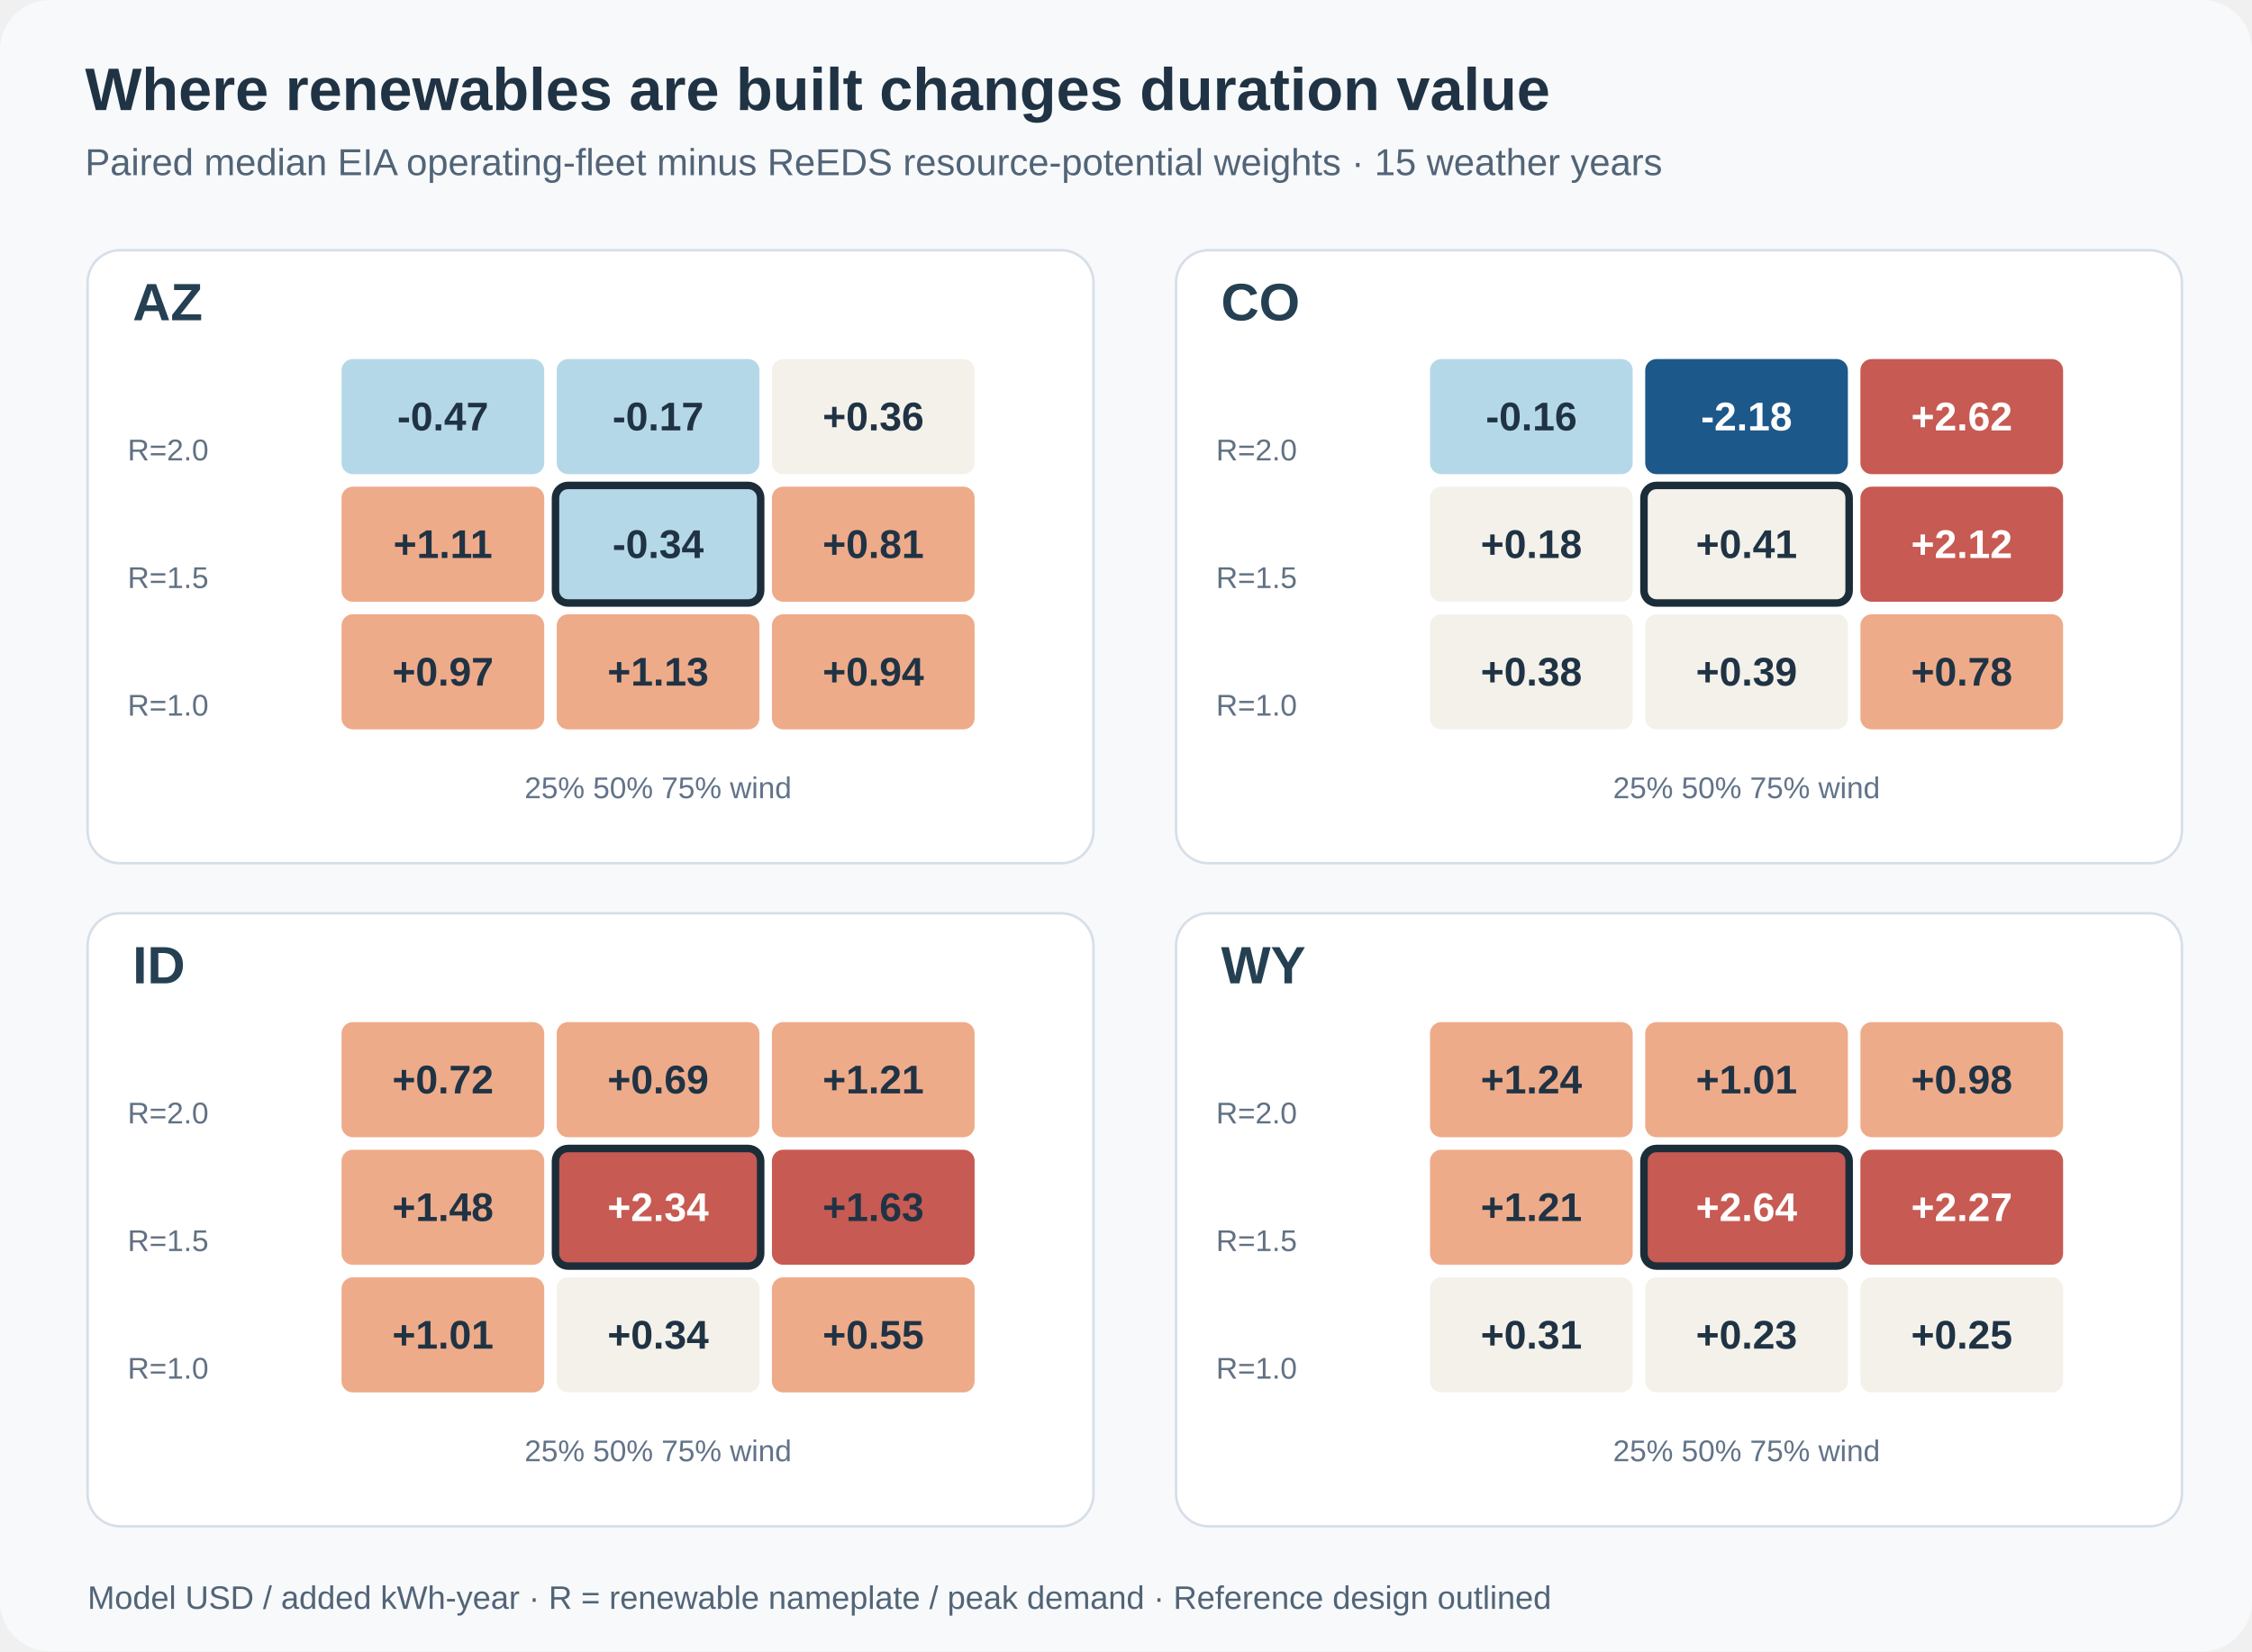
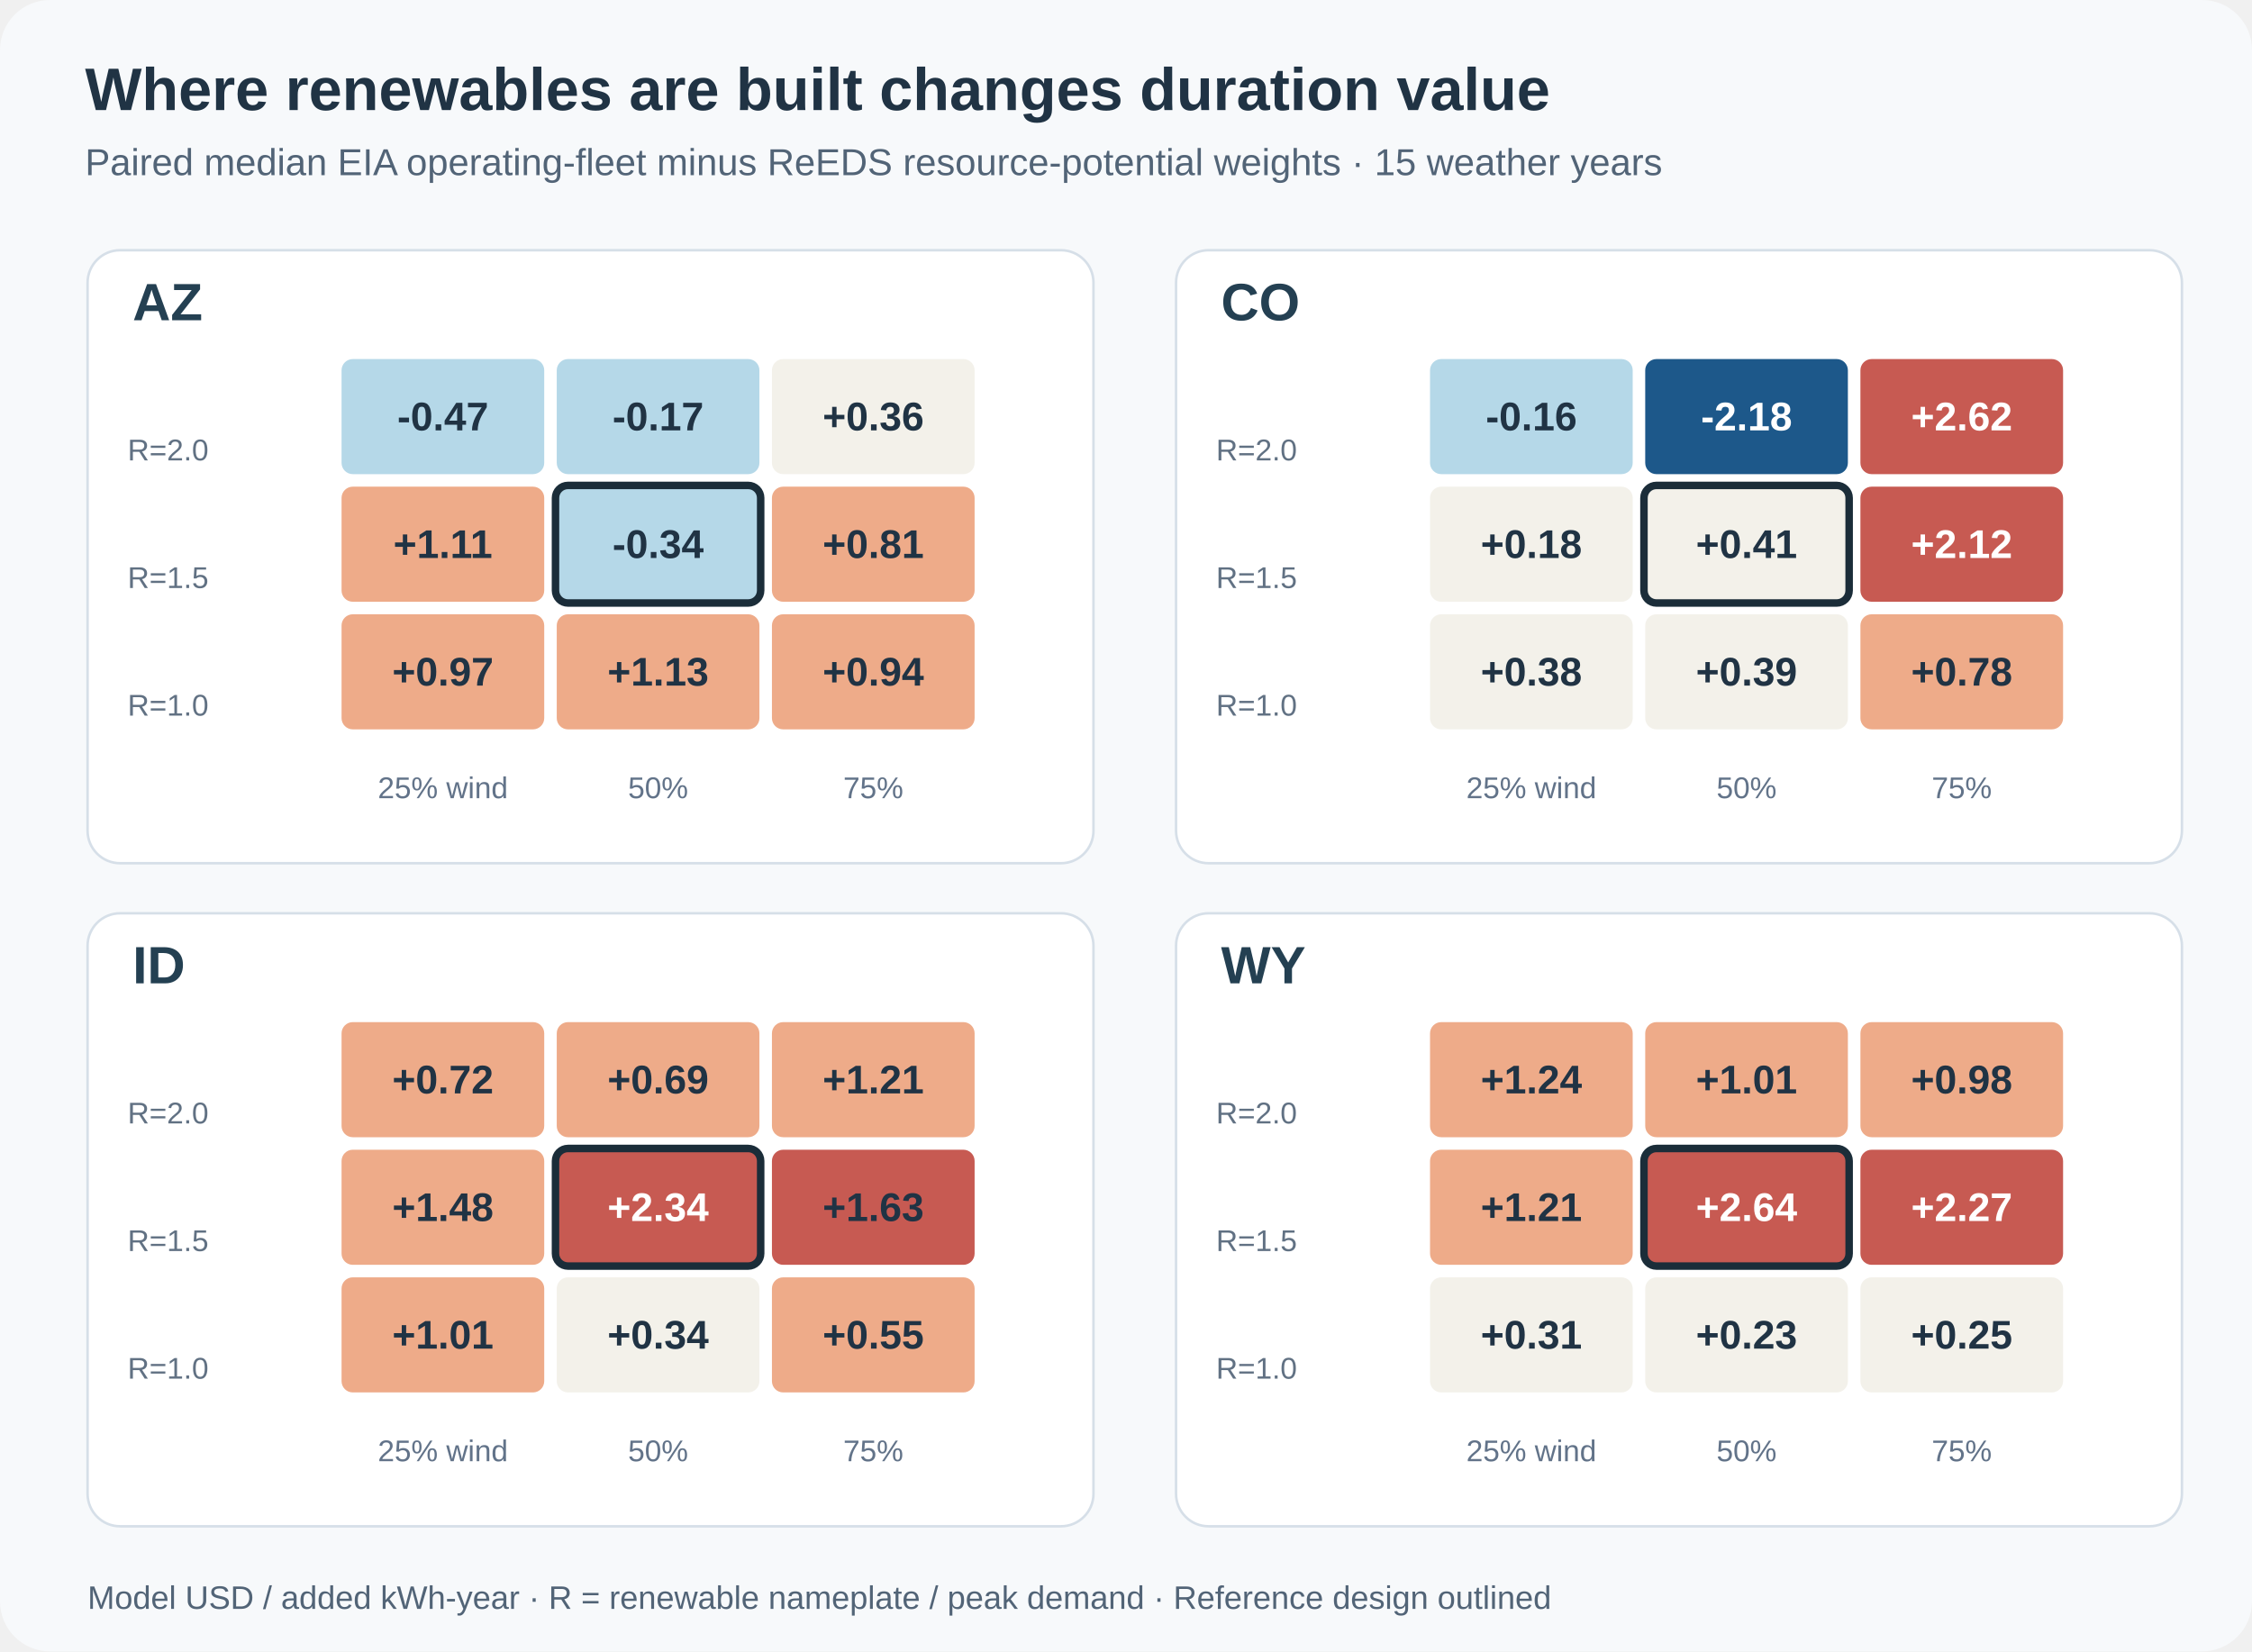
<svg xmlns="http://www.w3.org/2000/svg" viewBox="0 0 900 660" role="img" aria-labelledby="title desc">
  <rect width="900" height="660" rx="20" fill="#f7f9fb" />
  <text x="34" y="44" font-size="24" font-family="Arial,sans-serif" font-weight="700" fill="#203344">Where renewables are built changes duration value</text>
  <text x="34" y="70" font-size="15" font-family="Arial,sans-serif" fill="#526477">Paired median EIA operating-fleet minus ReEDS resource-potential weights · 15 weather years</text>
  <rect x="35" y="100" width="402" height="245" rx="13" fill="#ffffff" stroke="#d6dfe8" />
  <text x="53" y="128" font-size="21" font-weight="700" fill="#244052" font-family="Arial">AZ</text>
  <rect x="136" y="245" width="82" height="47" rx="5" fill="#eeab89" stroke="#fff" stroke-width="1" />
  <text x="177" y="274" text-anchor="middle" font-family="Arial" font-size="16" font-weight="700" fill="#203344">+0.97</text>
  <rect x="222" y="245" width="82" height="47" rx="5" fill="#eeab89" stroke="#fff" stroke-width="1" />
  <text x="263" y="274" text-anchor="middle" font-family="Arial" font-size="16" font-weight="700" fill="#203344">+1.13</text>
  <rect x="308" y="245" width="82" height="47" rx="5" fill="#eeab89" stroke="#fff" stroke-width="1" />
  <text x="349" y="274" text-anchor="middle" font-family="Arial" font-size="16" font-weight="700" fill="#203344">+0.94</text>
  <rect x="136" y="194" width="82" height="47" rx="5" fill="#eeab89" stroke="#fff" stroke-width="1" />
  <text x="177" y="223" text-anchor="middle" font-family="Arial" font-size="16" font-weight="700" fill="#203344">+1.11</text>
  <rect x="222" y="194" width="82" height="47" rx="5" fill="#b5d8e8" stroke="#1b2d39" stroke-width="3" />
  <text x="263" y="223" text-anchor="middle" font-family="Arial" font-size="16" font-weight="700" fill="#203344">-0.34</text>
  <rect x="308" y="194" width="82" height="47" rx="5" fill="#eeab89" stroke="#fff" stroke-width="1" />
  <text x="349" y="223" text-anchor="middle" font-family="Arial" font-size="16" font-weight="700" fill="#203344">+0.81</text>
  <rect x="136" y="143" width="82" height="47" rx="5" fill="#b5d8e8" stroke="#fff" stroke-width="1" />
  <text x="177" y="172" text-anchor="middle" font-family="Arial" font-size="16" font-weight="700" fill="#203344">-0.47</text>
  <rect x="222" y="143" width="82" height="47" rx="5" fill="#b5d8e8" stroke="#fff" stroke-width="1" />
  <text x="263" y="172" text-anchor="middle" font-family="Arial" font-size="16" font-weight="700" fill="#203344">-0.17</text>
  <rect x="308" y="143" width="82" height="47" rx="5" fill="#f3f1ea" stroke="#fff" stroke-width="1" />
  <text x="349" y="172" text-anchor="middle" font-family="Arial" font-size="16" font-weight="700" fill="#203344">+0.36</text>
-   <text x="263" y="319" text-anchor="middle" font-size="12" font-family="Arial" fill="#627389">25%                   50%                   75% wind</text>
+   <text x="177" y="319" text-anchor="middle" font-size="12" font-family="Arial" fill="#627389">25% wind</text>
+   <text x="263" y="319" text-anchor="middle" font-size="12" font-family="Arial" fill="#627389">50%</text>
+   <text x="349" y="319" text-anchor="middle" font-size="12" font-family="Arial" fill="#627389">75%</text>
  <text x="51" y="184" font-size="12" fill="#617183" font-family="Arial">R=2.0</text>
  <text x="51" y="235" font-size="12" fill="#617183" font-family="Arial">R=1.5</text>
  <text x="51" y="286" font-size="12" fill="#617183" font-family="Arial">R=1.0</text>
  <rect x="470" y="100" width="402" height="245" rx="13" fill="#ffffff" stroke="#d6dfe8" />
  <text x="488" y="128" font-size="21" font-weight="700" fill="#244052" font-family="Arial">CO</text>
  <rect x="571" y="245" width="82" height="47" rx="5" fill="#f3f1ea" stroke="#fff" stroke-width="1" />
  <text x="612" y="274" text-anchor="middle" font-family="Arial" font-size="16" font-weight="700" fill="#203344">+0.38</text>
  <rect x="657" y="245" width="82" height="47" rx="5" fill="#f3f1ea" stroke="#fff" stroke-width="1" />
  <text x="698" y="274" text-anchor="middle" font-family="Arial" font-size="16" font-weight="700" fill="#203344">+0.39</text>
  <rect x="743" y="245" width="82" height="47" rx="5" fill="#eeab89" stroke="#fff" stroke-width="1" />
  <text x="784" y="274" text-anchor="middle" font-family="Arial" font-size="16" font-weight="700" fill="#203344">+0.78</text>
  <rect x="571" y="194" width="82" height="47" rx="5" fill="#f3f1ea" stroke="#fff" stroke-width="1" />
  <text x="612" y="223" text-anchor="middle" font-family="Arial" font-size="16" font-weight="700" fill="#203344">+0.18</text>
  <rect x="657" y="194" width="82" height="47" rx="5" fill="#f3f1ea" stroke="#1b2d39" stroke-width="3" />
  <text x="698" y="223" text-anchor="middle" font-family="Arial" font-size="16" font-weight="700" fill="#203344">+0.41</text>
  <rect x="743" y="194" width="82" height="47" rx="5" fill="#c75a52" stroke="#fff" stroke-width="1" />
  <text x="784" y="223" text-anchor="middle" font-family="Arial" font-size="16" font-weight="700" fill="#ffffff">+2.12</text>
  <rect x="571" y="143" width="82" height="47" rx="5" fill="#b5d8e8" stroke="#fff" stroke-width="1" />
  <text x="612" y="172" text-anchor="middle" font-family="Arial" font-size="16" font-weight="700" fill="#203344">-0.16</text>
  <rect x="657" y="143" width="82" height="47" rx="5" fill="#1d588a" stroke="#fff" stroke-width="1" />
  <text x="698" y="172" text-anchor="middle" font-family="Arial" font-size="16" font-weight="700" fill="#ffffff">-2.18</text>
  <rect x="743" y="143" width="82" height="47" rx="5" fill="#c75a52" stroke="#fff" stroke-width="1" />
  <text x="784" y="172" text-anchor="middle" font-family="Arial" font-size="16" font-weight="700" fill="#ffffff">+2.62</text>
-   <text x="698" y="319" text-anchor="middle" font-size="12" font-family="Arial" fill="#627389">25%                   50%                   75% wind</text>
+   <text x="612" y="319" text-anchor="middle" font-size="12" font-family="Arial" fill="#627389">25% wind</text>
+   <text x="698" y="319" text-anchor="middle" font-size="12" font-family="Arial" fill="#627389">50%</text>
+   <text x="784" y="319" text-anchor="middle" font-size="12" font-family="Arial" fill="#627389">75%</text>
  <text x="486" y="184" font-size="12" fill="#617183" font-family="Arial">R=2.0</text>
  <text x="486" y="235" font-size="12" fill="#617183" font-family="Arial">R=1.5</text>
  <text x="486" y="286" font-size="12" fill="#617183" font-family="Arial">R=1.0</text>
  <rect x="35" y="365" width="402" height="245" rx="13" fill="#ffffff" stroke="#d6dfe8" />
  <text x="53" y="393" font-size="21" font-weight="700" fill="#244052" font-family="Arial">ID</text>
  <rect x="136" y="510" width="82" height="47" rx="5" fill="#eeab89" stroke="#fff" stroke-width="1" />
  <text x="177" y="539" text-anchor="middle" font-family="Arial" font-size="16" font-weight="700" fill="#203344">+1.01</text>
  <rect x="222" y="510" width="82" height="47" rx="5" fill="#f3f1ea" stroke="#fff" stroke-width="1" />
  <text x="263" y="539" text-anchor="middle" font-family="Arial" font-size="16" font-weight="700" fill="#203344">+0.34</text>
  <rect x="308" y="510" width="82" height="47" rx="5" fill="#eeab89" stroke="#fff" stroke-width="1" />
  <text x="349" y="539" text-anchor="middle" font-family="Arial" font-size="16" font-weight="700" fill="#203344">+0.55</text>
  <rect x="136" y="459" width="82" height="47" rx="5" fill="#eeab89" stroke="#fff" stroke-width="1" />
  <text x="177" y="488" text-anchor="middle" font-family="Arial" font-size="16" font-weight="700" fill="#203344">+1.48</text>
  <rect x="222" y="459" width="82" height="47" rx="5" fill="#c75a52" stroke="#1b2d39" stroke-width="3" />
  <text x="263" y="488" text-anchor="middle" font-family="Arial" font-size="16" font-weight="700" fill="#ffffff">+2.34</text>
  <rect x="308" y="459" width="82" height="47" rx="5" fill="#c75a52" stroke="#fff" stroke-width="1" />
  <text x="349" y="488" text-anchor="middle" font-family="Arial" font-size="16" font-weight="700" fill="#203344">+1.63</text>
  <rect x="136" y="408" width="82" height="47" rx="5" fill="#eeab89" stroke="#fff" stroke-width="1" />
  <text x="177" y="437" text-anchor="middle" font-family="Arial" font-size="16" font-weight="700" fill="#203344">+0.72</text>
  <rect x="222" y="408" width="82" height="47" rx="5" fill="#eeab89" stroke="#fff" stroke-width="1" />
  <text x="263" y="437" text-anchor="middle" font-family="Arial" font-size="16" font-weight="700" fill="#203344">+0.69</text>
  <rect x="308" y="408" width="82" height="47" rx="5" fill="#eeab89" stroke="#fff" stroke-width="1" />
  <text x="349" y="437" text-anchor="middle" font-family="Arial" font-size="16" font-weight="700" fill="#203344">+1.21</text>
-   <text x="263" y="584" text-anchor="middle" font-size="12" font-family="Arial" fill="#627389">25%                   50%                   75% wind</text>
+   <text x="177" y="584" text-anchor="middle" font-size="12" font-family="Arial" fill="#627389">25% wind</text>
+   <text x="263" y="584" text-anchor="middle" font-size="12" font-family="Arial" fill="#627389">50%</text>
+   <text x="349" y="584" text-anchor="middle" font-size="12" font-family="Arial" fill="#627389">75%</text>
  <text x="51" y="449" font-size="12" fill="#617183" font-family="Arial">R=2.0</text>
  <text x="51" y="500" font-size="12" fill="#617183" font-family="Arial">R=1.5</text>
  <text x="51" y="551" font-size="12" fill="#617183" font-family="Arial">R=1.0</text>
  <rect x="470" y="365" width="402" height="245" rx="13" fill="#ffffff" stroke="#d6dfe8" />
  <text x="488" y="393" font-size="21" font-weight="700" fill="#244052" font-family="Arial">WY</text>
  <rect x="571" y="510" width="82" height="47" rx="5" fill="#f3f1ea" stroke="#fff" stroke-width="1" />
  <text x="612" y="539" text-anchor="middle" font-family="Arial" font-size="16" font-weight="700" fill="#203344">+0.31</text>
  <rect x="657" y="510" width="82" height="47" rx="5" fill="#f3f1ea" stroke="#fff" stroke-width="1" />
  <text x="698" y="539" text-anchor="middle" font-family="Arial" font-size="16" font-weight="700" fill="#203344">+0.23</text>
  <rect x="743" y="510" width="82" height="47" rx="5" fill="#f3f1ea" stroke="#fff" stroke-width="1" />
  <text x="784" y="539" text-anchor="middle" font-family="Arial" font-size="16" font-weight="700" fill="#203344">+0.25</text>
  <rect x="571" y="459" width="82" height="47" rx="5" fill="#eeab89" stroke="#fff" stroke-width="1" />
  <text x="612" y="488" text-anchor="middle" font-family="Arial" font-size="16" font-weight="700" fill="#203344">+1.21</text>
  <rect x="657" y="459" width="82" height="47" rx="5" fill="#c75a52" stroke="#1b2d39" stroke-width="3" />
  <text x="698" y="488" text-anchor="middle" font-family="Arial" font-size="16" font-weight="700" fill="#ffffff">+2.64</text>
  <rect x="743" y="459" width="82" height="47" rx="5" fill="#c75a52" stroke="#fff" stroke-width="1" />
  <text x="784" y="488" text-anchor="middle" font-family="Arial" font-size="16" font-weight="700" fill="#ffffff">+2.27</text>
  <rect x="571" y="408" width="82" height="47" rx="5" fill="#eeab89" stroke="#fff" stroke-width="1" />
  <text x="612" y="437" text-anchor="middle" font-family="Arial" font-size="16" font-weight="700" fill="#203344">+1.24</text>
  <rect x="657" y="408" width="82" height="47" rx="5" fill="#eeab89" stroke="#fff" stroke-width="1" />
  <text x="698" y="437" text-anchor="middle" font-family="Arial" font-size="16" font-weight="700" fill="#203344">+1.01</text>
  <rect x="743" y="408" width="82" height="47" rx="5" fill="#eeab89" stroke="#fff" stroke-width="1" />
  <text x="784" y="437" text-anchor="middle" font-family="Arial" font-size="16" font-weight="700" fill="#203344">+0.98</text>
-   <text x="698" y="584" text-anchor="middle" font-size="12" font-family="Arial" fill="#627389">25%                   50%                   75% wind</text>
+   <text x="612" y="584" text-anchor="middle" font-size="12" font-family="Arial" fill="#627389">25% wind</text>
+   <text x="698" y="584" text-anchor="middle" font-size="12" font-family="Arial" fill="#627389">50%</text>
+   <text x="784" y="584" text-anchor="middle" font-size="12" font-family="Arial" fill="#627389">75%</text>
  <text x="486" y="449" font-size="12" fill="#617183" font-family="Arial">R=2.0</text>
  <text x="486" y="500" font-size="12" fill="#617183" font-family="Arial">R=1.5</text>
  <text x="486" y="551" font-size="12" fill="#617183" font-family="Arial">R=1.0</text>
  <text x="35" y="643" font-family="Arial" font-size="13" fill="#526477">Model USD / added kWh-year · R = renewable nameplate / peak demand · Reference design outlined</text>
</svg>
